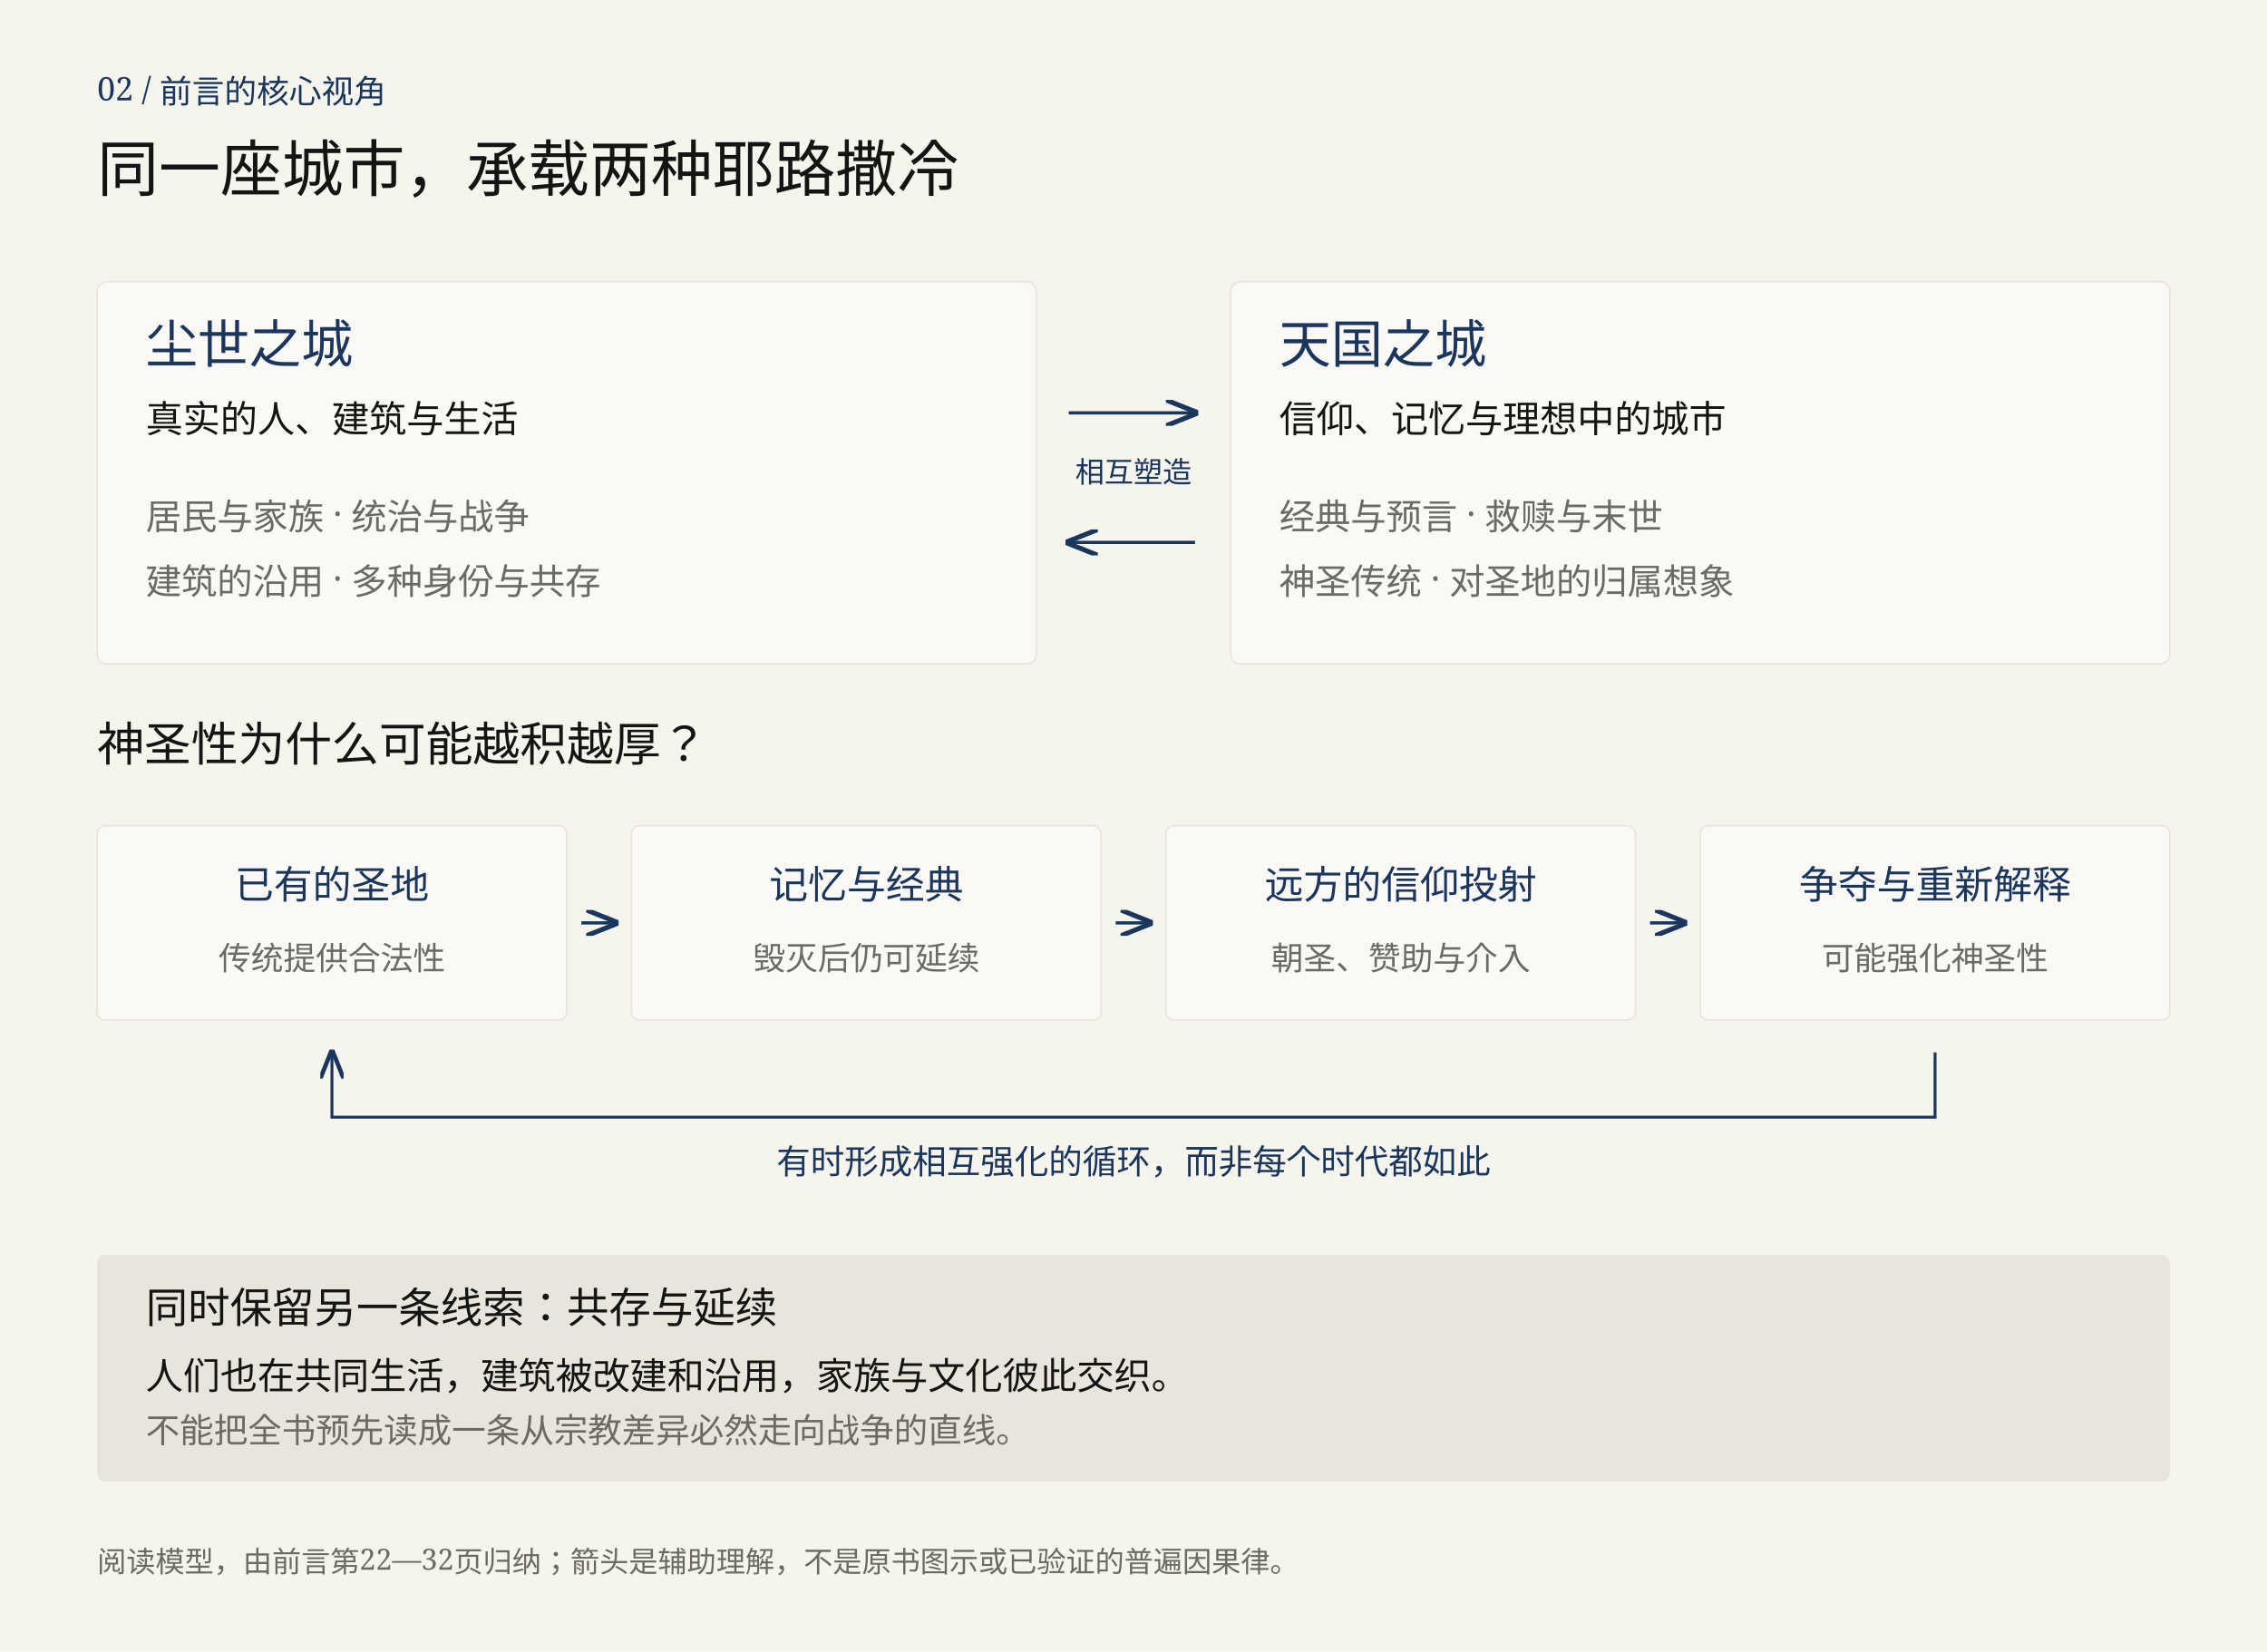
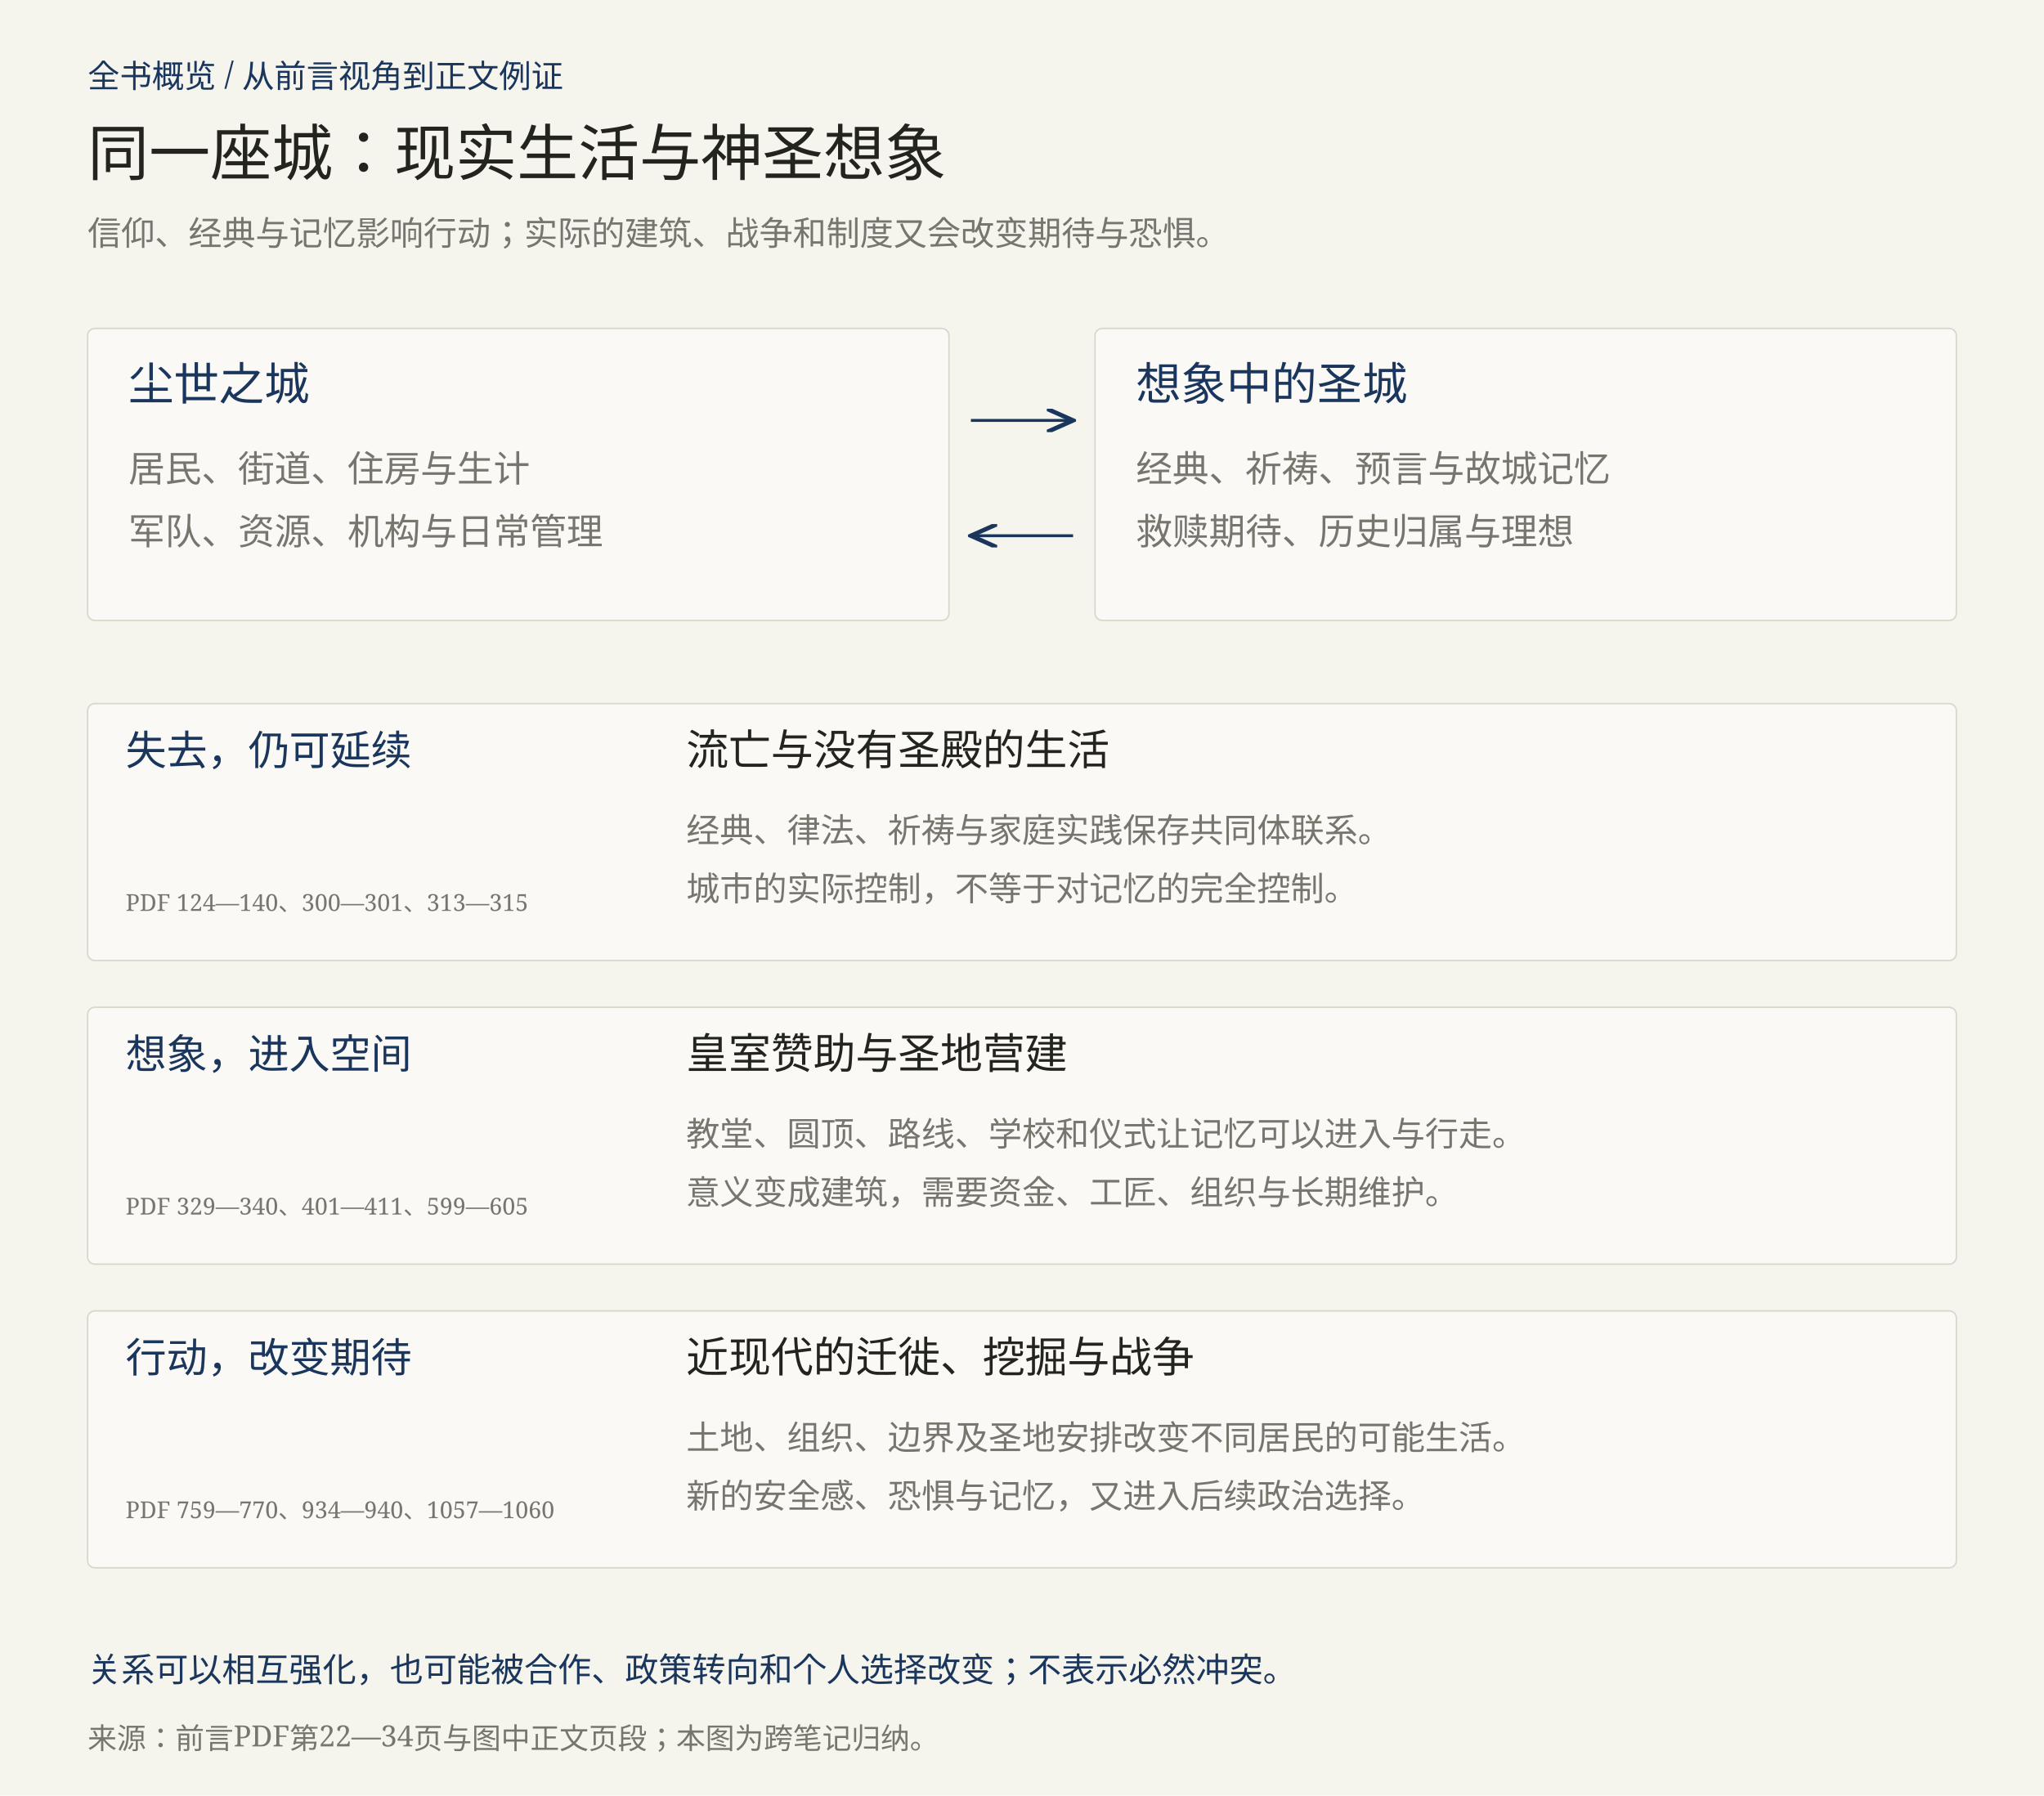
- <svg xmlns="http://www.w3.org/2000/svg" viewBox="0 0 1400 1020" role="img" aria-labelledby="title desc">
+ <svg xmlns="http://www.w3.org/2000/svg" viewBox="0 0 1400 1230" role="img" aria-labelledby="title desc">
  <defs>
-     <style>text{font-family:"Songti SC","STSong","PingFang SC",serif;fill:#141413} .muted{fill:#6b6a64} .blue{fill:#1b365d} .small{font-size:19px} .body{font-size:23px}</style>
+     <style>text{font-family:"Songti SC","STSong","PingFang SC",serif}</style>
    <marker id="arrow" markerWidth="10" markerHeight="8" refX="9" refY="4" orient="auto">
-       <path d="M0 0 L10 4 L0 8" fill="none" stroke="#1b365d" stroke-width="1.5" />
+       <path d="M0 0L9 4L0 8" fill="none" stroke="#1b365d" stroke-width="1.5" />
    </marker>
  </defs>
-   <rect width="100%" height="100%" fill="#f5f4ed" />
-   <text x="60" y="62" font-size="20" class="blue" text-anchor="start">02 / 前言的核心视角</text>
-   <text x="60" y="118" font-size="38" class="" text-anchor="start">同一座城市，承载两种耶路撒冷</text>
-   <rect x="60" y="174" width="580" height="236" rx="6" fill="#faf9f5" stroke="#e8e6dc" />
-   <text x="90" y="224" font-size="32" class="blue" text-anchor="start">尘世之城</text>
-   <text x="90" y="267" font-size="23" class="" text-anchor="start">真实的人、建筑与生活</text>
-   <text x="90" y="327" font-size="22" class="muted" text-anchor="start">居民与家族 · 统治与战争</text>
-   <text x="90" y="367" font-size="22" class="muted" text-anchor="start">建筑的沿用 · 多种身份与共存</text>
-   <rect x="760" y="174" width="580" height="236" rx="6" fill="#faf9f5" stroke="#e8e6dc" />
-   <text x="790" y="224" font-size="32" class="blue" text-anchor="start">天国之城</text>
-   <text x="790" y="267" font-size="23" class="" text-anchor="start">信仰、记忆与理想中的城市</text>
-   <text x="790" y="327" font-size="22" class="muted" text-anchor="start">经典与预言 · 救赎与末世</text>
-   <text x="790" y="367" font-size="22" class="muted" text-anchor="start">神圣传统 · 对圣地的归属想象</text>
-   <path d="M660 255 H738" stroke="#1b365d" stroke-width="2" fill="none" marker-end="url(#arrow)" />
-   <path d="M738 335 H660" stroke="#1b365d" stroke-width="2" fill="none" marker-end="url(#arrow)" />
-   <text x="700" y="298" font-size="18" class="blue" text-anchor="middle">相互塑造</text>
-   <text x="60" y="470" font-size="29" class="" text-anchor="start">神圣性为什么可能越积越厚？</text>
-   <rect x="60" y="510" width="290" height="120" rx="5" fill="#faf9f5" stroke="#e8e6dc" />
-   <text x="205" y="555" font-size="24" class="blue" text-anchor="middle">已有的圣地</text>
-   <text x="205" y="599" font-size="20" class="muted" text-anchor="middle">传统提供合法性</text>
-   <path d="M359 570 H380" stroke="#1b365d" stroke-width="2" marker-end="url(#arrow)" />
-   <rect x="390" y="510" width="290" height="120" rx="5" fill="#faf9f5" stroke="#e8e6dc" />
-   <text x="535" y="555" font-size="24" class="blue" text-anchor="middle">记忆与经典</text>
-   <text x="535" y="599" font-size="20" class="muted" text-anchor="middle">毁灭后仍可延续</text>
-   <path d="M689 570 H710" stroke="#1b365d" stroke-width="2" marker-end="url(#arrow)" />
-   <rect x="720" y="510" width="290" height="120" rx="5" fill="#faf9f5" stroke="#e8e6dc" />
-   <text x="865" y="555" font-size="24" class="blue" text-anchor="middle">远方的信仰投射</text>
-   <text x="865" y="599" font-size="20" class="muted" text-anchor="middle">朝圣、赞助与介入</text>
-   <path d="M1019 570 H1040" stroke="#1b365d" stroke-width="2" marker-end="url(#arrow)" />
-   <rect x="1050" y="510" width="290" height="120" rx="5" fill="#faf9f5" stroke="#e8e6dc" />
-   <text x="1195" y="555" font-size="24" class="blue" text-anchor="middle">争夺与重新解释</text>
-   <text x="1195" y="599" font-size="20" class="muted" text-anchor="middle">可能强化神圣性</text>
-   <path d="M1195 650 V690 H205 V650" fill="none" stroke="#1b365d" stroke-width="1.8" marker-end="url(#arrow)" />
-   <text x="700" y="725" font-size="21" class="blue" text-anchor="middle">有时形成相互强化的循环，而非每个时代都如此</text>
-   <rect x="60" y="775" width="1280" height="140" rx="5" fill="#e8e6dc" />
-   <text x="90" y="817" font-size="26" class="" text-anchor="start">同时保留另一条线索：共存与延续</text>
-   <text x="90" y="858" font-size="23" class="" text-anchor="start">人们也在共同生活，建筑被改建和沿用，家族与文化彼此交织。</text>
-   <text x="90" y="891" font-size="21" class="muted" text-anchor="start">不能把全书预先读成一条从宗教差异必然走向战争的直线。</text>
-   <text x="60" y="971" font-size="18" class="muted" text-anchor="start">阅读模型，由前言第22—32页归纳；箭头是辅助理解，不是原书图示或已验证的普遍因果律。</text>
+   <rect width="1400" height="1230" fill="#f5f4ed" />
+   <text x="60" y="60" font-size="22" fill="#1b365d">全书概览 / 从前言视角到正文例证</text>
+   <text x="60" y="120" font-size="42" fill="#24241f">同一座城：现实生活与神圣想象</text>
+   <text x="60" y="168" font-size="23" fill="#77766e">信仰、经典与记忆影响行动；实际的建筑、战争和制度又会改变期待与恐惧。</text>
+   <rect x="60" y="225" width="590" height="200" rx="5" fill="#faf9f5" stroke="#d7d7ca" />
+   <text x="88" y="274" font-size="31" fill="#1b365d">尘世之城</text>
+   <text x="88" y="330" font-size="25" fill="#77766e">居民、街道、住房与生计</text>
+   <text x="88" y="373" font-size="25" fill="#77766e">军队、资源、机构与日常管理</text>
+   <rect x="750" y="225" width="590" height="200" rx="5" fill="#faf9f5" stroke="#d7d7ca" />
+   <text x="778" y="274" font-size="31" fill="#1b365d">想象中的圣城</text>
+   <text x="778" y="330" font-size="25" fill="#77766e">经典、祈祷、预言与故城记忆</text>
+   <text x="778" y="373" font-size="25" fill="#77766e">救赎期待、历史归属与理想</text>
+   <path d="M665 288H735" stroke="#1b365d" stroke-width="2" fill="none" marker-end="url(#arrow)" />
+   <path d="M735 367H665" stroke="#1b365d" stroke-width="2" fill="none" marker-end="url(#arrow)" />
+   <rect x="60" y="482" width="1280" height="176" rx="5" fill="#faf9f5" stroke="#d7d7ca" />
+   <text x="86" y="524" font-size="28" fill="#1b365d">失去，仍可延续</text>
+   <text x="86" y="624" font-size="16" fill="#77766e">PDF 124—140、300—301、313—315</text>
+   <text x="470" y="524" font-size="29" fill="#24241f">流亡与没有圣殿的生活</text>
+   <text x="470" y="577" font-size="23" fill="#77766e">经典、律法、祈祷与家庭实践保存共同体联系。</text>
+   <text x="470" y="617" font-size="23" fill="#77766e">城市的实际控制，不等于对记忆的完全控制。</text>
+   <rect x="60" y="690" width="1280" height="176" rx="5" fill="#faf9f5" stroke="#d7d7ca" />
+   <text x="86" y="732" font-size="28" fill="#1b365d">想象，进入空间</text>
+   <text x="86" y="832" font-size="16" fill="#77766e">PDF 329—340、401—411、599—605</text>
+   <text x="470" y="732" font-size="29" fill="#24241f">皇室赞助与圣地营建</text>
+   <text x="470" y="785" font-size="23" fill="#77766e">教堂、圆顶、路线、学校和仪式让记忆可以进入与行走。</text>
+   <text x="470" y="825" font-size="23" fill="#77766e">意义变成建筑，需要资金、工匠、组织与长期维护。</text>
+   <rect x="60" y="898" width="1280" height="176" rx="5" fill="#faf9f5" stroke="#d7d7ca" />
+   <text x="86" y="940" font-size="28" fill="#1b365d">行动，改变期待</text>
+   <text x="86" y="1040" font-size="16" fill="#77766e">PDF 759—770、934—940、1057—1060</text>
+   <text x="470" y="940" font-size="29" fill="#24241f">近现代的迁徙、挖掘与战争</text>
+   <text x="470" y="993" font-size="23" fill="#77766e">土地、组织、边界及圣地安排改变不同居民的可能生活。</text>
+   <text x="470" y="1033" font-size="23" fill="#77766e">新的安全感、恐惧与记忆，又进入后续政治选择。</text>
+   <text x="60" y="1152" font-size="23" fill="#1b365d">关系可以相互强化，也可能被合作、政策转向和个人选择改变；不表示必然冲突。</text>
+   <text x="60" y="1198" font-size="20" fill="#77766e">来源：前言PDF第22—34页与图中正文页段；本图为跨笔记归纳。</text>
</svg>
